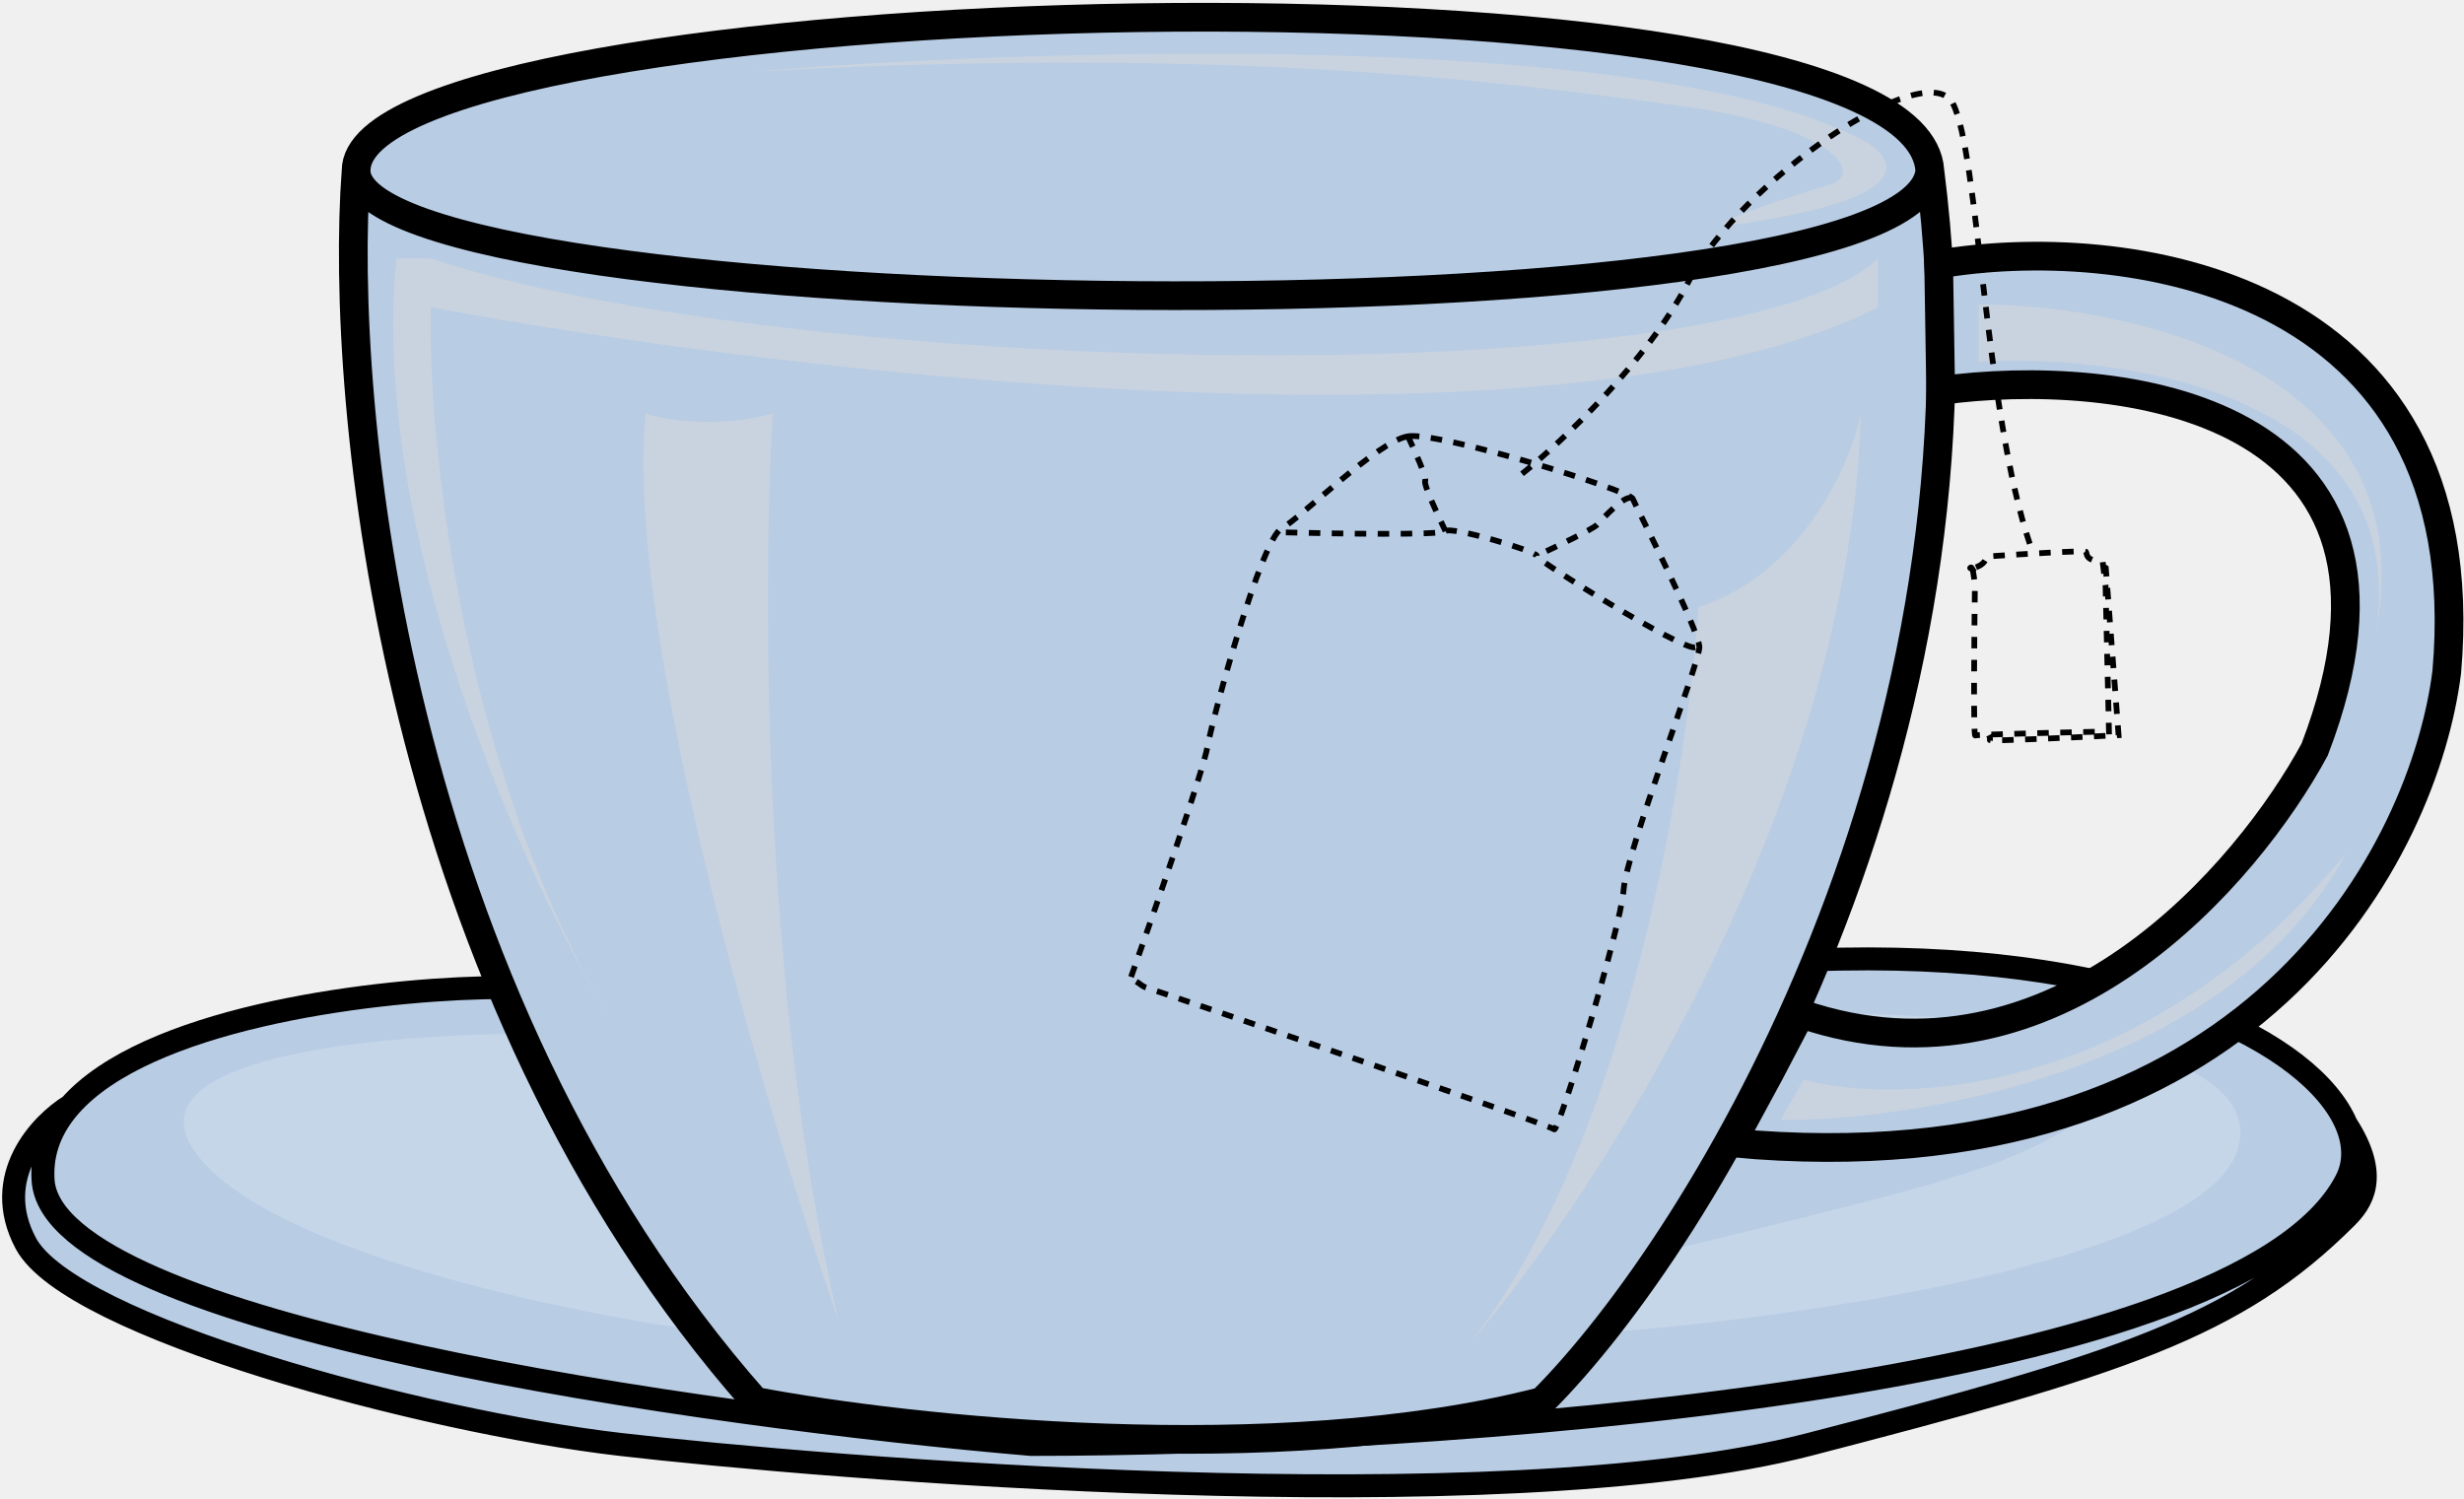
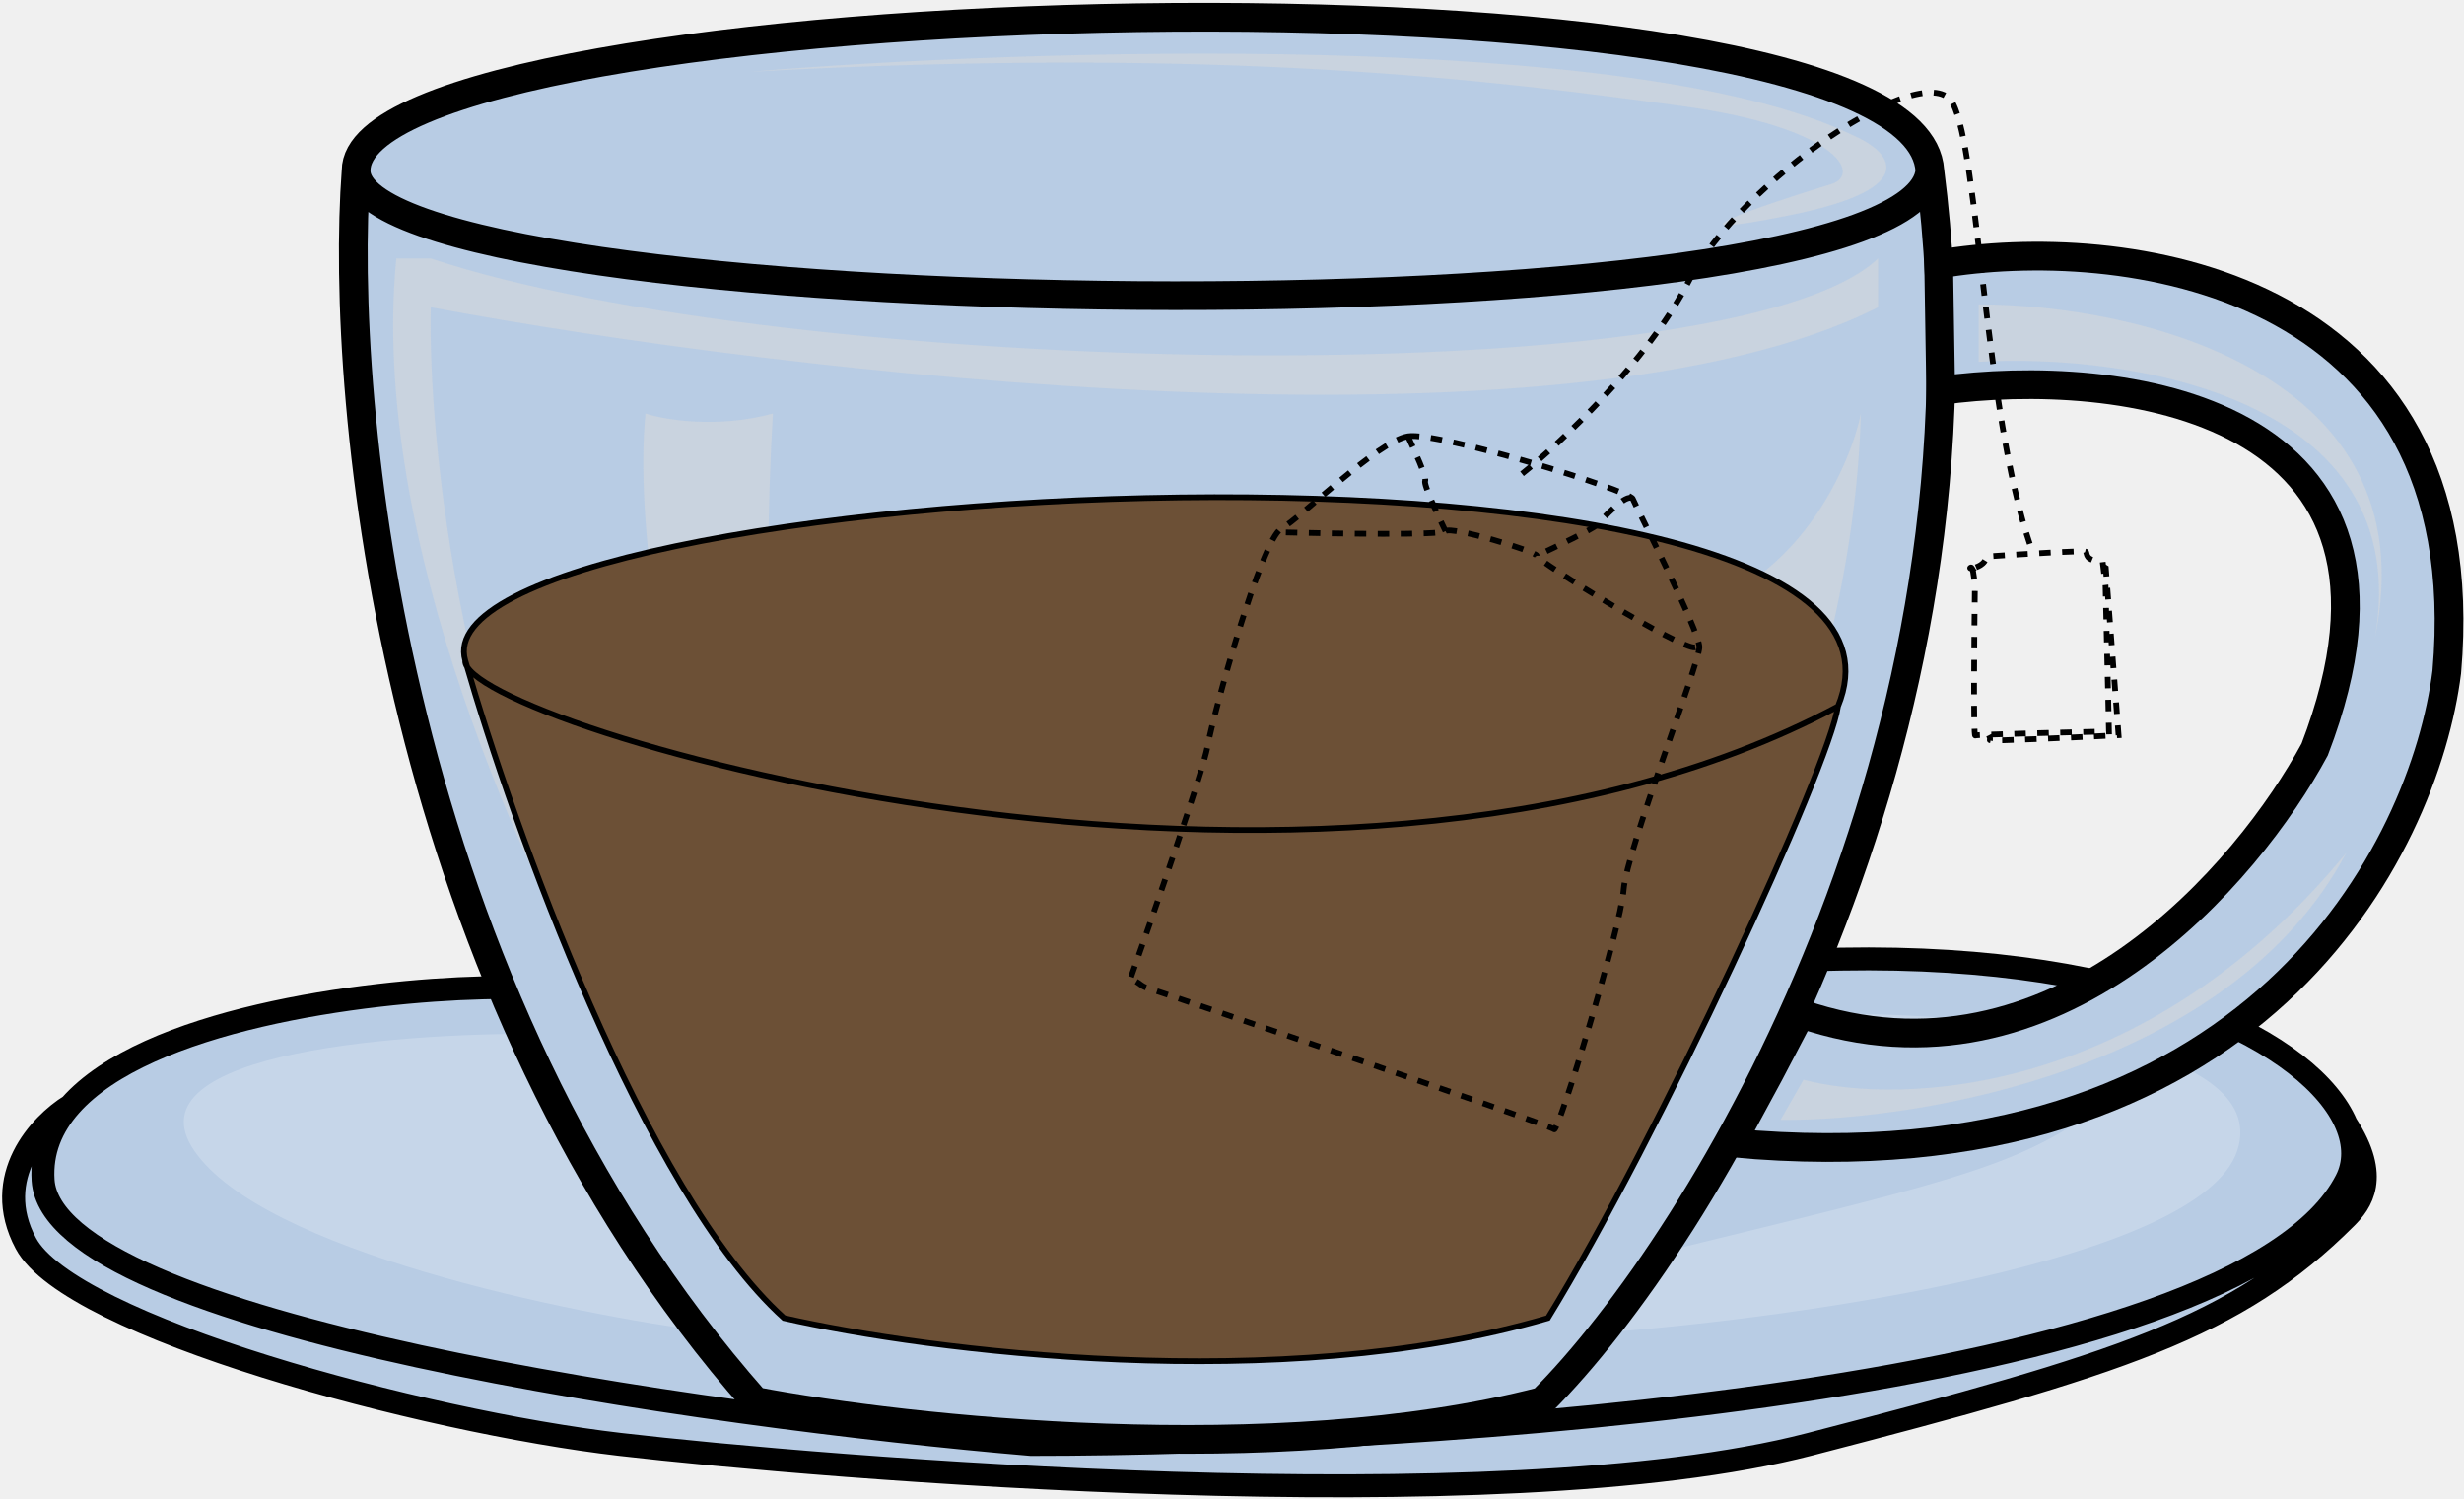
<svg xmlns="http://www.w3.org/2000/svg" width="429" height="261" viewBox="0 0 429 261" fill="none">
  <g id="teaCup">
    <g id="plate">
      <path d="M84 172L320.5 167C373.215 166.042 402.586 181.925 408.5 195.746C414.5 205 411 209.5 408.5 212C389.265 231.235 369 237.5 315 251.5C261 265.5 142.5 255.5 108 251.5C73.5 247.5 12.243 231 4.5 216.5C-1.695 204.9 7.081 195.667 12.243 192.5C25.48 177.547 63.021 172.534 84 172Z" fill="#B8CCE4" />
      <path d="M12.243 192.5C25.48 177.547 63.021 172.534 84 172L320.5 167C373.215 166.042 402.586 181.925 408.5 195.746M12.243 192.5C8.97 196.198 7.183 200.504 7.5 205.5C9.1 230.7 122.833 246.667 179.5 251.5C248 251.5 389.7 242.3 408.5 205.5C409.991 202.581 409.99 199.229 408.5 195.746M12.243 192.5C7.081 195.667 -1.695 204.9 4.5 216.5C12.243 231 73.5 247.5 108 251.5C142.5 255.5 261 265.5 315 251.5C369 237.5 389.265 231.235 408.5 212C411 209.5 414.5 205 408.5 195.746" stroke="black" stroke-width="4" />
    </g>
    <g id="plateReflection">
      <path d="M33.853 200.403C21.834 182.989 71.222 179.572 97.418 180.04L124 232C98.959 228.723 45.873 217.816 33.853 200.403Z" fill="white" fill-opacity="0.2" />
      <path d="M389.5 200.403C383.1 219.525 313.5 229.435 279.5 232C267.167 231.167 251.9 227.2 289.5 218C336.5 206.5 350 203.5 363 194.5C373.4 187.3 338.333 179.5 319.5 176.5C345.5 176.5 395.9 181.281 389.5 200.403Z" fill="white" fill-opacity="0.2" />
    </g>
    <g id="cup">
      <path d="M62 29.709C62 -1.791 333.5 -9.791 336 29.709C348.8 129.709 296.667 215.833 268.5 244C222.1 256 157.833 249 131.5 244C68.3 172.4 59 69.709 62 29.709Z" fill="#B8CCE4" />
      <path d="M62 29.709C62 -1.791 333.5 -9.791 336 29.709M62 29.709C59 69.709 68.3 172.4 131.5 244C157.833 249 222.1 256 268.5 244C296.667 215.833 348.8 129.709 336 29.709M62 29.709C62 56.709 333.5 60.709 336 29.709" stroke="black" stroke-width="5" />
    </g>
    <path id="handle" d="M403 130.5C426.2 70.1 368.221 63.833 337.887 68L337.535 46C368.368 40.667 432 47.8 426 117C422.167 147.667 392.7 207.4 301.5 199L308 187L313.5 176.5C357.9 191.7 391.5 151.833 403 130.5Z" fill="#B8CCE4" stroke="black" stroke-width="5" />
    <g id="cupReflection" opacity="0.5">
      <path d="M134.572 72C124.891 74.633 115.749 73.097 112.387 72C108.623 109.744 133.227 193.06 146 230C132.555 172.506 132.779 100.711 134.572 72Z" fill="#D9D9D9" />
      <path d="M344.5 63V53C371.5 53 423.1 64.6 413.5 111C420.7 69 370.5 61.5 344.5 63Z" fill="#D9D9D9" />
      <path d="M295.705 105.724C313.973 99.729 322.18 80.743 324 72C322.032 140.331 277.971 208.17 255.6 234.303C283.796 198.83 293.885 132.995 295.705 105.724Z" fill="#D9D9D9" />
      <path d="M314 188L310 195C334.5 195.167 388.5 186.1 408.5 148.5C373.7 190.9 331 192.5 314 188Z" fill="#D9D9D9" />
      <path d="M327 53.5C272.6 81.1 136.333 65 75 53.5C74.5 76.5 80.1 133.6 106.5 178C92 154 64.2 93.8 69 45H75C136.2 65.4 301 69.5 327 45V49.25V53.5Z" fill="#D9D9D9" />
      <path d="M322.5 23.5C284.5 5.1 178.667 8.5 130.5 12.5C213.5 8 260 14 293 18.5C319.4 22.1 324.167 30.167 319 32C306.5 35.833 287.5 42.3 311.5 37.5C335.5 32.7 328.833 26.167 322.5 23.5Z" fill="#D9D9D9" />
    </g>
  </g>
+   <g id="tea">
+     <path d="M136.5 229.5C112.396 207.767 89.885 145.533 81.309 116.07C81.075 115.685 80.97 115.328 81 115C71.805 83 342.4 68.634 320 123C318.5 133.5 288.833 198 269.5 229.5C223.1 243.1 161.5 235.167 136.5 229.5Z" fill="#6C5036" />
+     <path d="M81 115C89.333 144 112.1 207.5 136.5 229.5C161.5 235.167 223.1 243.1 269.5 229.5C288.833 198 318.5 133.5 320 123M81 115C80 126 230.8 170.6 320 123M81 115C71.805 83 342.4 68.634 320 123" stroke="black" />
+   </g>
  <path id="teaBag" d="M245.125 75.971C239.807 76.845 226.473 90.194 223.061 92.072C219.649 93.95 211.226 124.452 210.24 129.969C209.452 134.382 200.862 159.056 196.665 170.841C197.71 170.316 198.523 171.64 199.489 171.933C202.058 172.715 269.903 195.879 270.597 196.64C271.291 197.401 282.167 161.739 282.686 154.913C283.205 148.086 295.863 115.508 295.876 112.686C295.889 109.863 284.87 88.304 284.273 86.833M245.125 75.971C250.444 75.097 283.675 85.363 284.273 86.833M245.125 75.971C246.256 78.319 248.439 83.16 248.129 83.737C247.82 84.314 250.361 89.805 251.67 92.478M284.273 86.833C283.108 85.718 278.899 90.531 277.981 91.439C277.246 92.165 270.732 95.29 267.567 96.762M223.875 92.704C232.806 92.932 250.869 93.207 251.67 92.478M251.67 92.478C252.66 91.577 267.372 95.938 267.567 96.762M295.13 112.715C292.996 113.339 267.432 97.541 267.568 96.789C267.57 96.78 267.569 96.771 267.567 96.762M265 82.5C271.667 77.167 286.8 63 294 49C303 31.5 335.5 9.5 340 18C344.5 26.5 345.5 71.5 353.5 95M343.336 98.945C343.647 99.491 343.798 101.474 343.838 102.598C343.72 111.159 343.568 128.237 343.902 128.061C344.236 127.886 359.564 127.521 367.186 127.361L366.59 101.949L366.082 97.749C362.947 97.664 363.428 96.398 363.173 96.068C362.968 95.803 351.505 96.514 345.798 96.902C345.771 98.243 344.06 98.855 343.336 98.945ZM343.336 98.945C343.263 98.817 343.181 98.768 343.09 98.828C342.923 98.936 343.056 98.98 343.336 98.945ZM366.201 98.624L366.634 98.892L368.86 128.009C361.345 128.393 346.342 129.101 346.447 128.863C346.551 128.625 346.38 128.205 346.281 128.025" stroke="black" stroke-dasharray="2 2" />
</svg>
